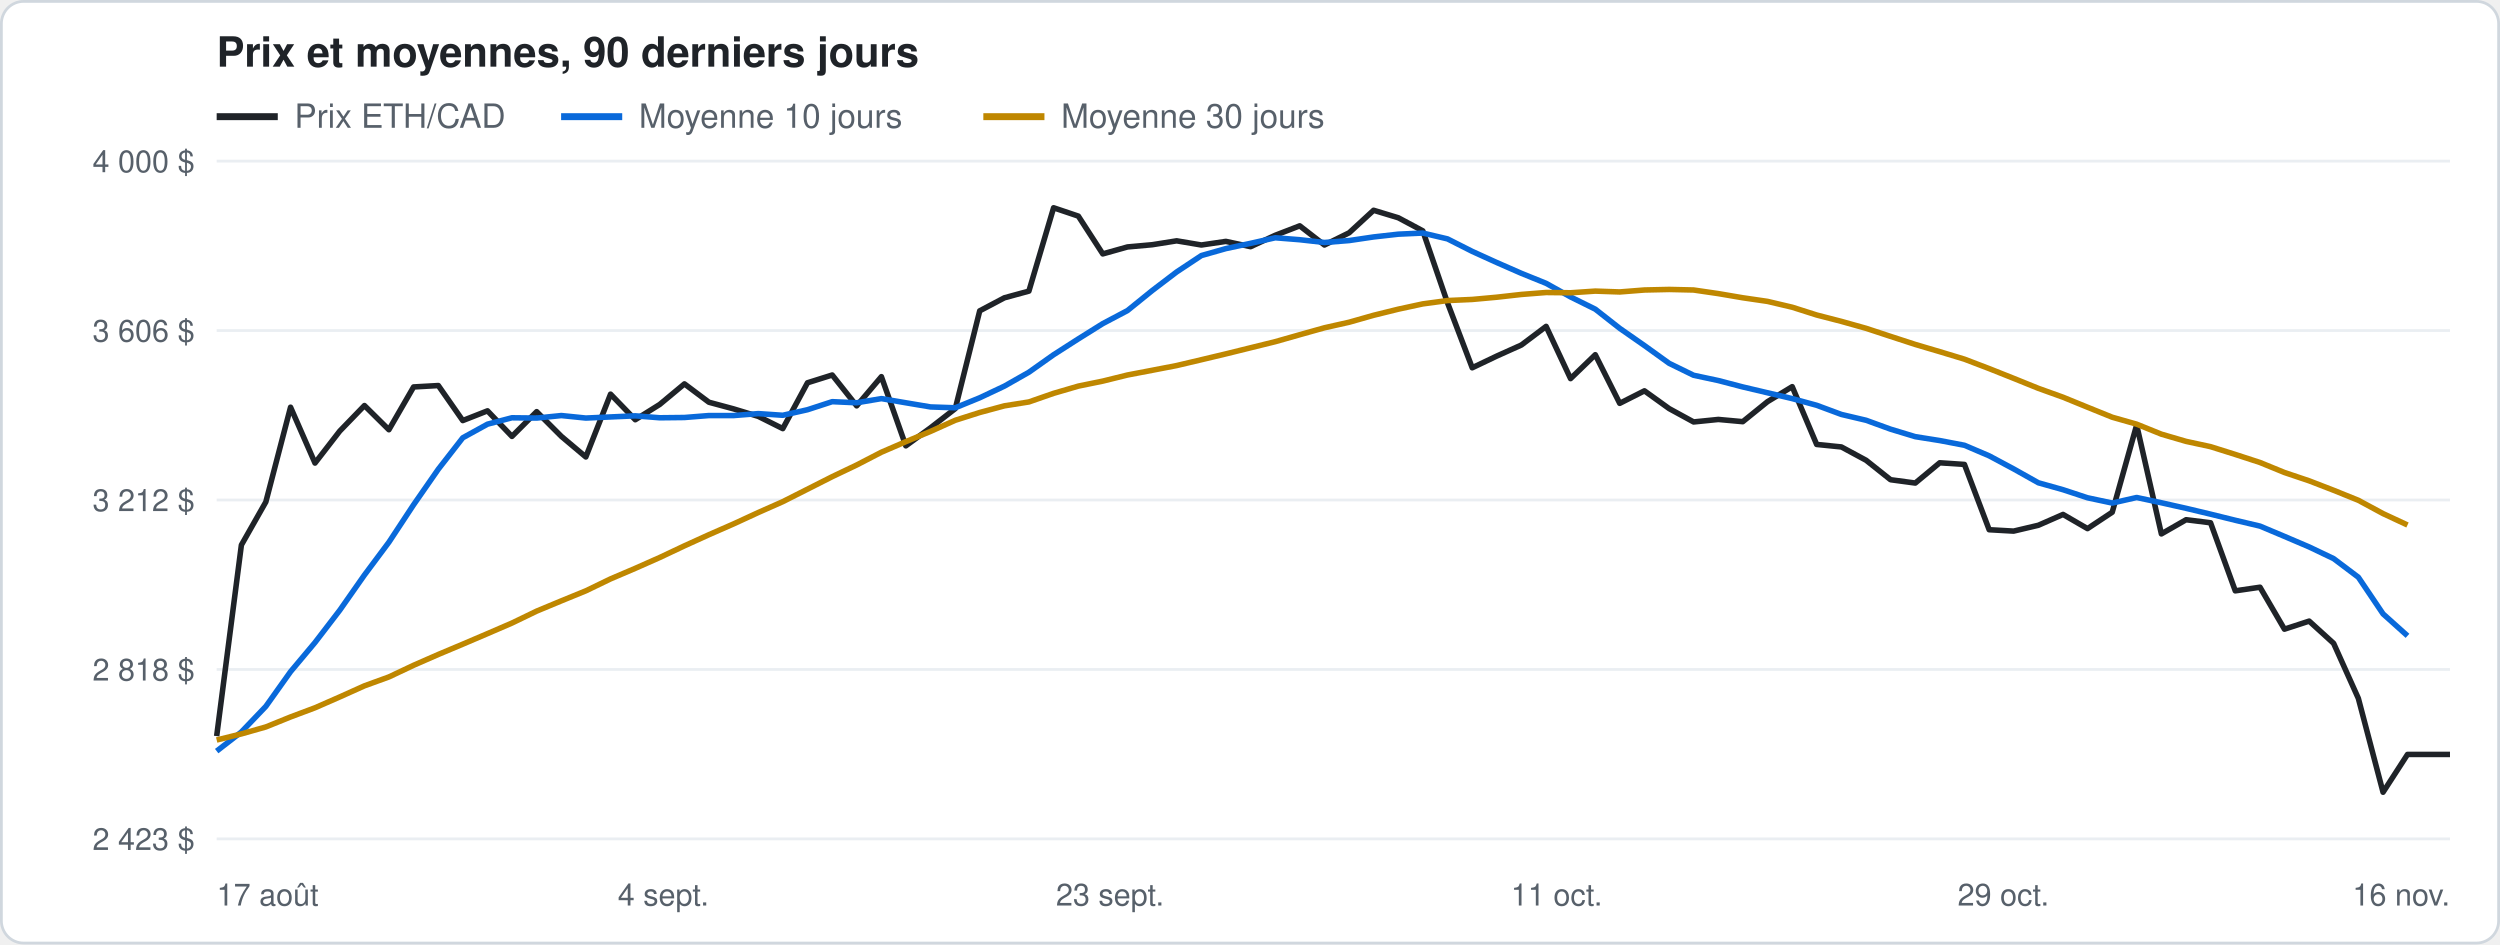
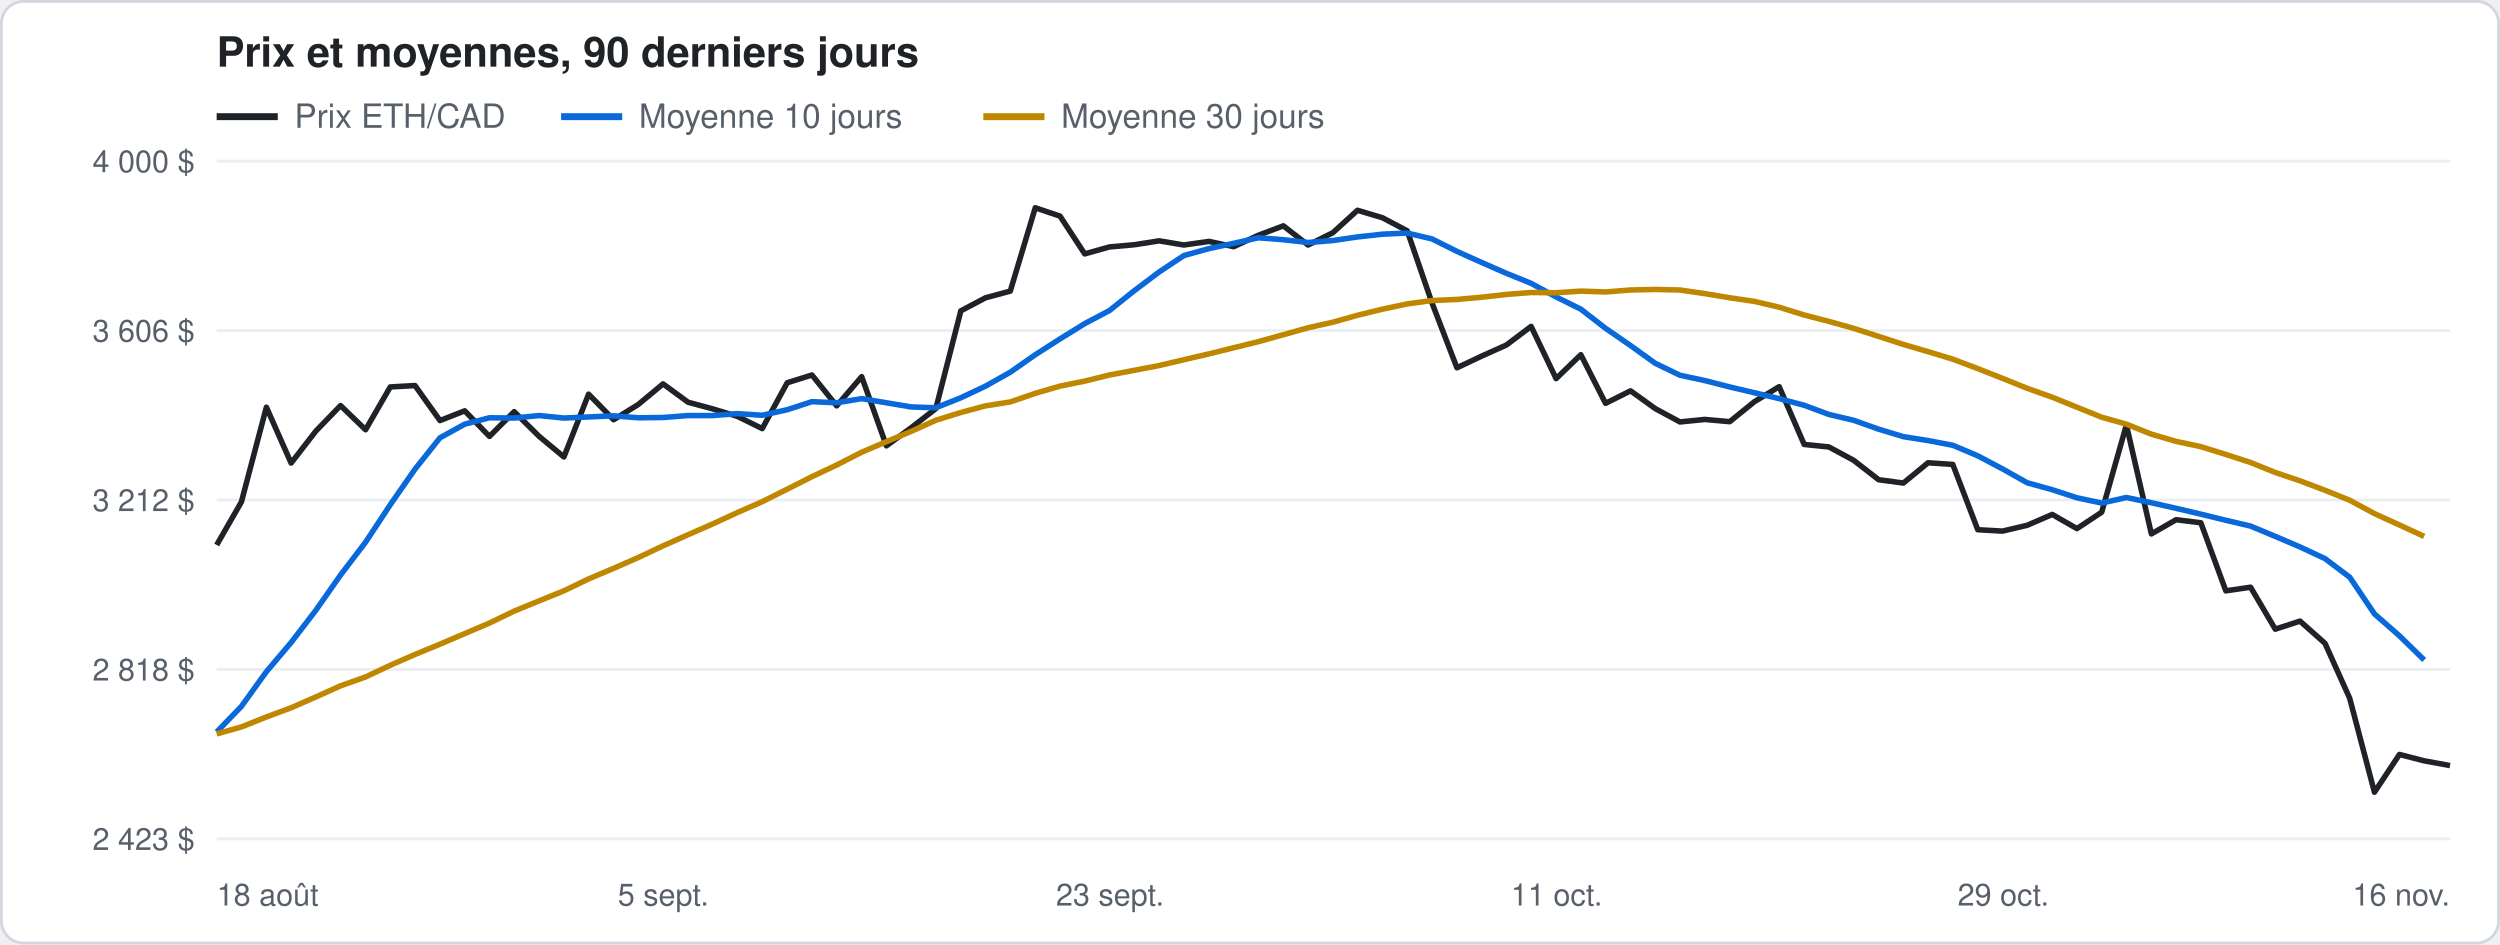
<svg xmlns="http://www.w3.org/2000/svg" width="900" height="340" viewBox="0 0 900 340" font-family="-apple-system, Segoe UI, Helvetica, Arial, sans-serif">
  <rect x="0.5" y="0.5" width="899" height="339" rx="8" fill="#ffffff" stroke="#d0d7de" />
  <text x="78" y="24" font-size="15" font-weight="600" fill="#1f2328">Prix et moyennes, 90 derniers jours</text>
  <line x1="78" y1="42" x2="100" y2="42" stroke="#1f2328" stroke-width="2.5" />
  <text x="106" y="46" font-size="12" fill="#57606a">Prix ETH/CAD</text>
  <line x1="202" y1="42" x2="224" y2="42" stroke="#0969da" stroke-width="2.5" />
  <text x="230" y="46" font-size="12" fill="#57606a">Moyenne 10 jours</text>
  <line x1="354" y1="42" x2="376" y2="42" stroke="#bf8700" stroke-width="2.5" />
  <text x="382" y="46" font-size="12" fill="#57606a">Moyenne 30 jours</text>
  <line x1="78" y1="302.0" x2="882" y2="302.0" stroke="#eaeef2" />
  <text x="70" y="306.0" font-size="11" fill="#57606a" text-anchor="end">2 423 $</text>
  <line x1="78" y1="241.0" x2="882" y2="241.0" stroke="#eaeef2" />
  <text x="70" y="245.0" font-size="11" fill="#57606a" text-anchor="end">2 818 $</text>
  <line x1="78" y1="180.0" x2="882" y2="180.0" stroke="#eaeef2" />
  <text x="70" y="184.0" font-size="11" fill="#57606a" text-anchor="end">3 212 $</text>
  <line x1="78" y1="119.0" x2="882" y2="119.0" stroke="#eaeef2" />
  <text x="70" y="123.0" font-size="11" fill="#57606a" text-anchor="end">3 606 $</text>
  <line x1="78" y1="58.0" x2="882" y2="58.0" stroke="#eaeef2" />
  <text x="70" y="62.0" font-size="11" fill="#57606a" text-anchor="end">4 000 $</text>
-   <text x="78.0" y="326" font-size="11" fill="#57606a" text-anchor="start">17 août</text>
-   <text x="238.8" y="326" font-size="11" fill="#57606a" text-anchor="middle">4 sept.</text>
+   <text x="78.0" y="326" font-size="11" fill="#57606a" text-anchor="start">18 août</text>
+   <text x="238.8" y="326" font-size="11" fill="#57606a" text-anchor="middle">5 sept.</text>
  <text x="399.6" y="326" font-size="11" fill="#57606a" text-anchor="middle">23 sept.</text>
  <text x="560.4" y="326" font-size="11" fill="#57606a" text-anchor="middle">11 oct.</text>
  <text x="721.2" y="326" font-size="11" fill="#57606a" text-anchor="middle">29 oct.</text>
  <text x="882.0" y="326" font-size="11" fill="#57606a" text-anchor="end">16 nov.</text>
-   <polyline points="78.0,265.0 86.9,196.2 95.7,180.7 104.6,146.6 113.4,166.7 122.3,155.2 131.2,146.0 140.0,154.7 148.9,139.3 157.8,138.8 166.6,151.4 175.5,147.9 184.3,157.1 193.2,148.2 202.1,157.1 210.9,164.5 219.8,141.9 228.7,151.1 237.5,145.6 246.4,138.2 255.2,144.8 264.1,147.2 273.0,149.9 281.8,154.3 290.7,137.8 299.6,135.0 308.4,146.1 317.3,135.6 326.1,160.5 335.0,154.0 343.9,147.1 352.7,111.9 361.6,107.2 370.4,104.8 379.3,74.8 388.2,77.8 397.0,91.4 405.9,88.9 414.8,88.1 423.6,86.7 432.5,88.2 441.3,86.9 450.2,88.8 459.1,84.7 467.9,81.3 476.8,88.2 485.7,83.8 494.5,75.7 503.4,78.4 512.2,83.1 521.1,109.0 530.0,132.4 538.8,128.2 547.7,124.2 556.6,117.5 565.4,136.3 574.3,127.7 583.1,145.2 592.0,140.7 600.9,147.1 609.7,151.9 618.6,151.0 627.4,151.8 636.3,144.6 645.2,139.2 654.0,160.0 662.9,160.9 671.8,165.7 680.6,172.7 689.5,173.9 698.3,166.6 707.2,167.2 716.1,190.7 724.9,191.2 733.8,189.1 742.7,185.2 751.5,190.3 760.4,184.4 769.2,153.0 778.1,192.2 787.0,187.1 795.8,188.2 804.7,212.7 813.6,211.4 822.4,226.5 831.3,223.6 840.1,231.6 849.0,251.4 857.9,285.2 866.7,271.6 882.0,271.6" fill="none" stroke="#1f2328" stroke-width="2" stroke-linejoin="round" />
-   <polyline points="78.0,270.4 86.9,263.5 95.7,254.3 104.6,241.8 113.4,231.3 122.3,219.7 131.2,207.0 140.0,195.2 148.9,181.7 157.8,168.9 166.6,157.6 175.5,152.7 184.3,150.4 193.2,150.5 202.1,149.6 210.9,150.5 219.8,150.1 228.7,149.7 237.5,150.4 246.4,150.3 255.2,149.6 264.1,149.6 273.0,148.9 281.8,149.5 290.7,147.5 299.6,144.6 308.4,145.0 317.3,143.5 326.1,145.0 335.0,146.5 343.9,146.8 352.7,143.2 361.6,139.0 370.4,134.0 379.3,127.7 388.2,122.0 397.0,116.5 405.9,111.8 414.8,104.6 423.6,97.9 432.5,92.0 441.3,89.5 450.2,87.6 459.1,85.6 467.9,86.3 476.8,87.3 485.7,86.6 494.5,85.3 503.4,84.3 512.2,83.9 521.1,86.0 530.0,90.5 538.8,94.5 547.7,98.4 556.6,102.0 565.4,106.9 574.3,111.3 583.1,118.2 592.0,124.4 600.9,130.8 609.7,135.1 618.6,137.0 627.4,139.3 636.3,141.4 645.2,143.5 654.0,145.9 662.9,149.2 671.8,151.3 680.6,154.5 689.5,157.2 698.3,158.6 707.2,160.3 716.1,164.1 724.9,168.8 733.8,173.8 742.7,176.3 751.5,179.2 760.4,181.1 769.2,179.1 778.1,181.0 787.0,183.0 795.8,185.1 804.7,187.3 813.6,189.4 822.4,193.1 831.3,196.9 840.1,201.1 849.0,207.8 857.9,221.0 866.7,228.9" fill="none" stroke="#0969da" stroke-width="2" stroke-linejoin="round" />
-   <polyline points="78.0,266.4 86.9,264.2 95.7,261.7 104.6,258.1 113.4,254.8 122.3,250.9 131.2,246.9 140.0,243.7 148.9,239.5 157.8,235.6 166.6,231.9 175.5,228.1 184.3,224.3 193.2,220.0 202.1,216.3 210.9,212.7 219.8,208.4 228.7,204.6 237.5,200.7 246.4,196.5 255.2,192.5 264.1,188.6 273.0,184.5 281.8,180.6 290.7,176.1 299.6,171.6 308.4,167.4 317.3,162.8 326.1,159.0 335.0,155.3 343.9,151.3 352.7,148.5 361.6,146.1 370.4,144.7 379.3,141.6 388.2,139.0 397.0,137.2 405.9,135.0 414.8,133.3 423.6,131.6 432.5,129.5 441.3,127.4 450.2,125.2 459.1,123.0 467.9,120.5 476.8,118.0 485.7,116.0 494.5,113.5 503.4,111.3 512.2,109.4 521.1,108.2 530.0,107.8 538.8,107.0 547.7,106.0 556.6,105.3 565.4,105.4 574.3,104.8 583.1,105.1 592.0,104.4 600.9,104.2 609.7,104.4 618.6,105.7 627.4,107.2 636.3,108.5 645.2,110.6 654.0,113.4 662.9,115.7 671.8,118.2 680.6,121.1 689.5,124.0 698.3,126.6 707.2,129.3 716.1,132.7 724.9,136.2 733.8,139.8 742.7,143.0 751.5,146.6 760.4,150.2 769.2,152.7 778.1,156.3 787.0,158.9 795.8,160.8 804.7,163.6 813.6,166.5 822.4,170.1 831.3,173.1 840.1,176.5 849.0,180.1 857.9,184.9 866.7,189.0" fill="none" stroke="#bf8700" stroke-width="2" stroke-linejoin="round" />
+   <polyline points="78.0,196.2 86.9,180.7 95.9,146.6 104.8,166.7 113.7,155.2 122.6,146.0 131.6,154.7 140.5,139.3 149.4,138.8 158.4,151.4 167.3,147.9 176.2,157.1 185.1,148.2 194.1,157.1 203.0,164.5 211.9,141.9 220.9,151.1 229.8,145.6 238.7,138.2 247.7,144.8 256.6,147.2 265.5,149.9 274.4,154.3 283.4,137.8 292.3,135.0 301.2,146.1 310.2,135.6 319.1,160.5 328.0,154.0 336.9,147.1 345.9,111.9 354.8,107.2 363.7,104.8 372.7,74.8 381.6,77.8 390.5,91.4 399.4,88.9 408.4,88.1 417.3,86.7 426.2,88.2 435.2,86.9 444.1,88.8 453.0,84.7 462.0,81.3 470.9,88.2 479.8,83.8 488.7,75.7 497.7,78.4 506.6,83.1 515.5,109.0 524.5,132.4 533.4,128.2 542.3,124.2 551.2,117.5 560.2,136.3 569.1,127.7 578.0,145.2 587.0,140.7 595.9,147.1 604.8,151.9 613.7,151.0 622.7,151.8 631.6,144.6 640.5,139.2 649.5,160.0 658.4,160.9 667.3,165.7 676.3,172.7 685.2,173.9 694.1,166.6 703.0,167.2 712.0,190.7 720.9,191.2 729.8,189.1 738.8,185.2 747.7,190.3 756.6,184.4 765.5,153.0 774.5,192.2 783.4,187.1 792.3,188.2 801.3,212.7 810.2,211.4 819.1,226.5 828.0,223.6 837.0,231.6 845.9,251.4 854.8,285.2 863.8,271.6 872.7,273.9 882.0,275.6" fill="none" stroke="#1f2328" stroke-width="2" stroke-linejoin="round" />
+   <polyline points="78.0,263.5 86.9,254.3 95.9,241.8 104.8,231.3 113.7,219.7 122.6,207.0 131.6,195.2 140.5,181.7 149.4,168.9 158.4,157.6 167.3,152.7 176.2,150.4 185.1,150.5 194.1,149.6 203.0,150.5 211.9,150.1 220.9,149.7 229.8,150.4 238.7,150.3 247.7,149.6 256.6,149.6 265.5,148.9 274.4,149.5 283.4,147.5 292.3,144.6 301.2,145.0 310.2,143.5 319.1,145.0 328.0,146.5 336.9,146.8 345.9,143.2 354.8,139.0 363.7,134.0 372.7,127.7 381.6,122.0 390.5,116.5 399.4,111.8 408.4,104.6 417.3,97.9 426.2,92.0 435.2,89.5 444.1,87.6 453.0,85.6 462.0,86.3 470.9,87.3 479.8,86.6 488.7,85.3 497.7,84.3 506.6,83.9 515.5,86.0 524.5,90.5 533.4,94.5 542.3,98.4 551.2,102.0 560.2,106.9 569.1,111.3 578.0,118.2 587.0,124.4 595.9,130.8 604.8,135.1 613.7,137.0 622.7,139.3 631.6,141.4 640.5,143.5 649.5,145.9 658.4,149.2 667.3,151.3 676.3,154.5 685.2,157.2 694.1,158.6 703.0,160.3 712.0,164.1 720.9,168.8 729.8,173.8 738.8,176.3 747.7,179.2 756.6,181.1 765.5,179.1 774.5,181.0 783.4,183.0 792.3,185.1 801.3,187.3 810.2,189.4 819.1,193.1 828.0,196.9 837.0,201.1 845.9,207.8 854.8,221.0 863.8,228.9 872.7,237.6" fill="none" stroke="#0969da" stroke-width="2" stroke-linejoin="round" />
+   <polyline points="78.0,264.2 86.9,261.7 95.9,258.1 104.8,254.8 113.7,250.9 122.6,246.9 131.6,243.7 140.5,239.5 149.4,235.6 158.4,231.9 167.3,228.1 176.2,224.3 185.1,220.0 194.1,216.3 203.0,212.7 211.9,208.4 220.9,204.6 229.8,200.7 238.7,196.5 247.7,192.5 256.6,188.6 265.5,184.5 274.4,180.6 283.4,176.1 292.3,171.6 301.2,167.4 310.2,162.8 319.1,159.0 328.0,155.3 336.9,151.3 345.9,148.5 354.8,146.1 363.7,144.7 372.7,141.6 381.6,139.0 390.5,137.2 399.4,135.0 408.4,133.3 417.3,131.6 426.2,129.5 435.2,127.4 444.1,125.2 453.0,123.0 462.0,120.5 470.9,118.0 479.8,116.0 488.7,113.5 497.7,111.3 506.6,109.4 515.5,108.2 524.5,107.8 533.4,107.0 542.3,106.0 551.2,105.3 560.2,105.4 569.1,104.8 578.0,105.1 587.0,104.4 595.9,104.2 604.8,104.4 613.7,105.7 622.7,107.2 631.6,108.5 640.5,110.6 649.5,113.4 658.4,115.7 667.3,118.2 676.3,121.1 685.2,124.0 694.1,126.6 703.0,129.3 712.0,132.7 720.9,136.2 729.8,139.8 738.8,143.0 747.7,146.6 756.6,150.2 765.5,152.7 774.5,156.3 783.4,158.9 792.3,160.8 801.3,163.6 810.2,166.5 819.1,170.1 828.0,173.1 837.0,176.5 845.9,180.1 854.8,184.9 863.8,189.0 872.7,193.1" fill="none" stroke="#bf8700" stroke-width="2" stroke-linejoin="round" />
</svg>
